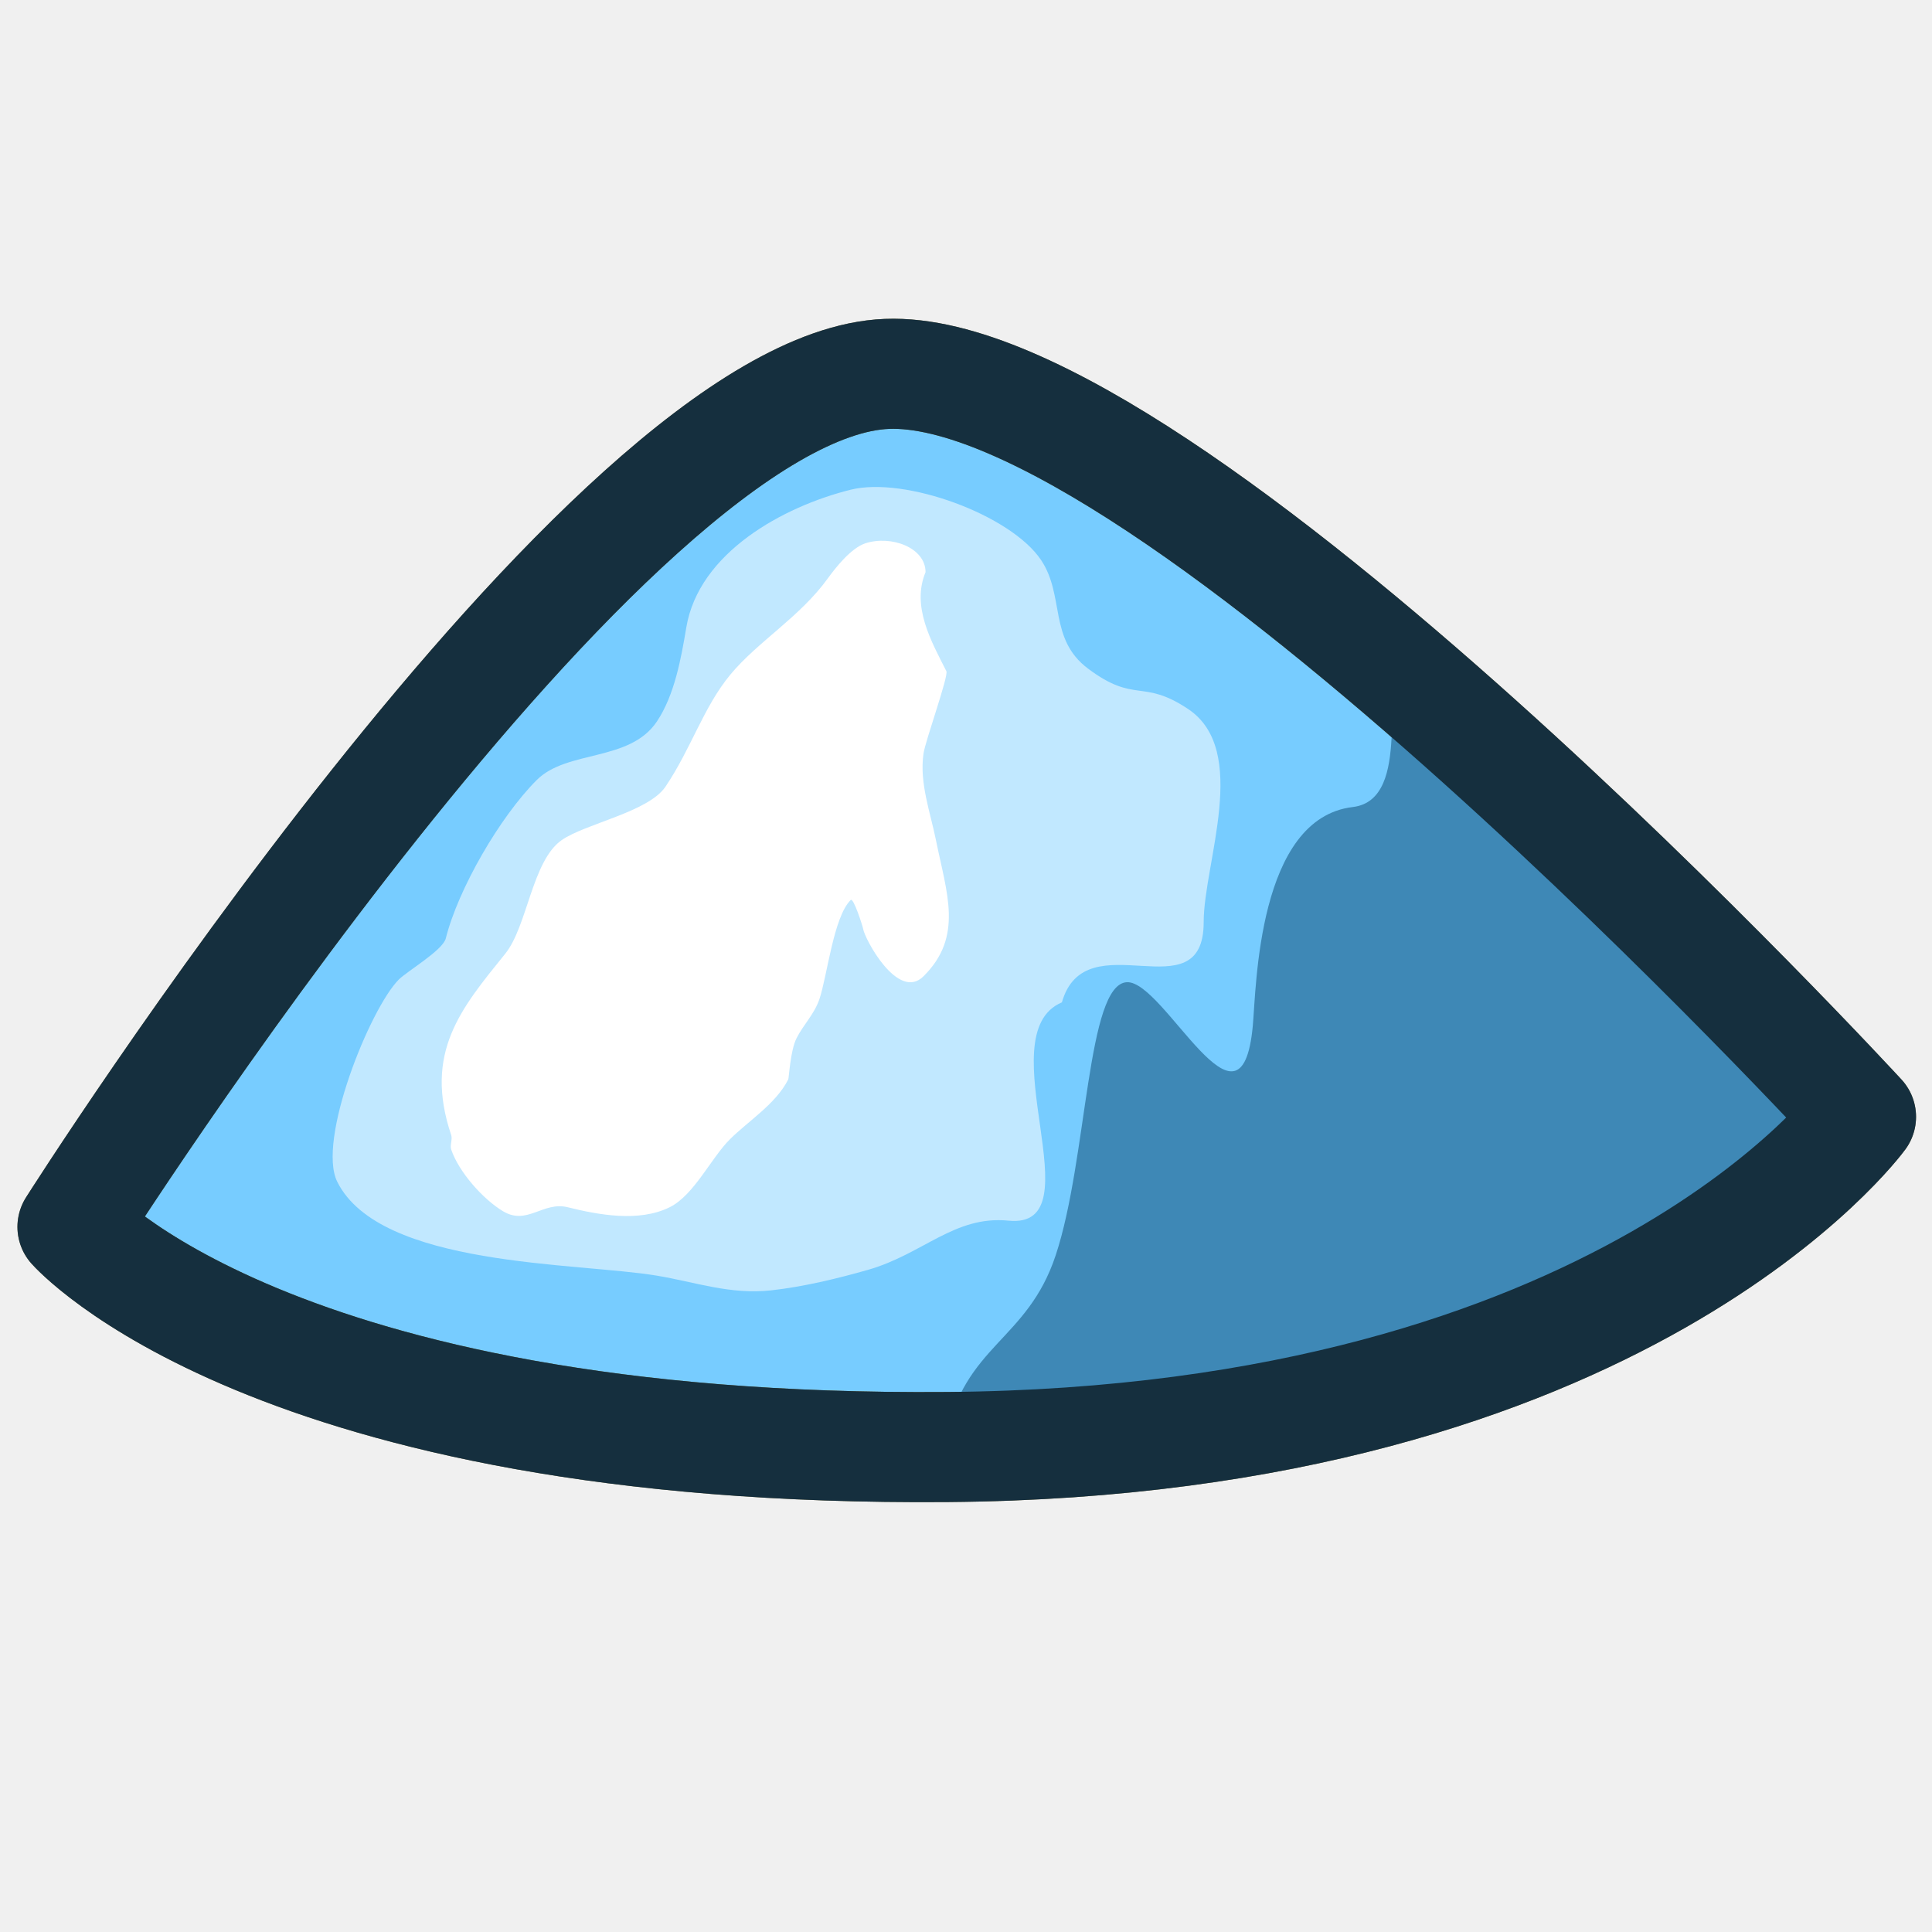
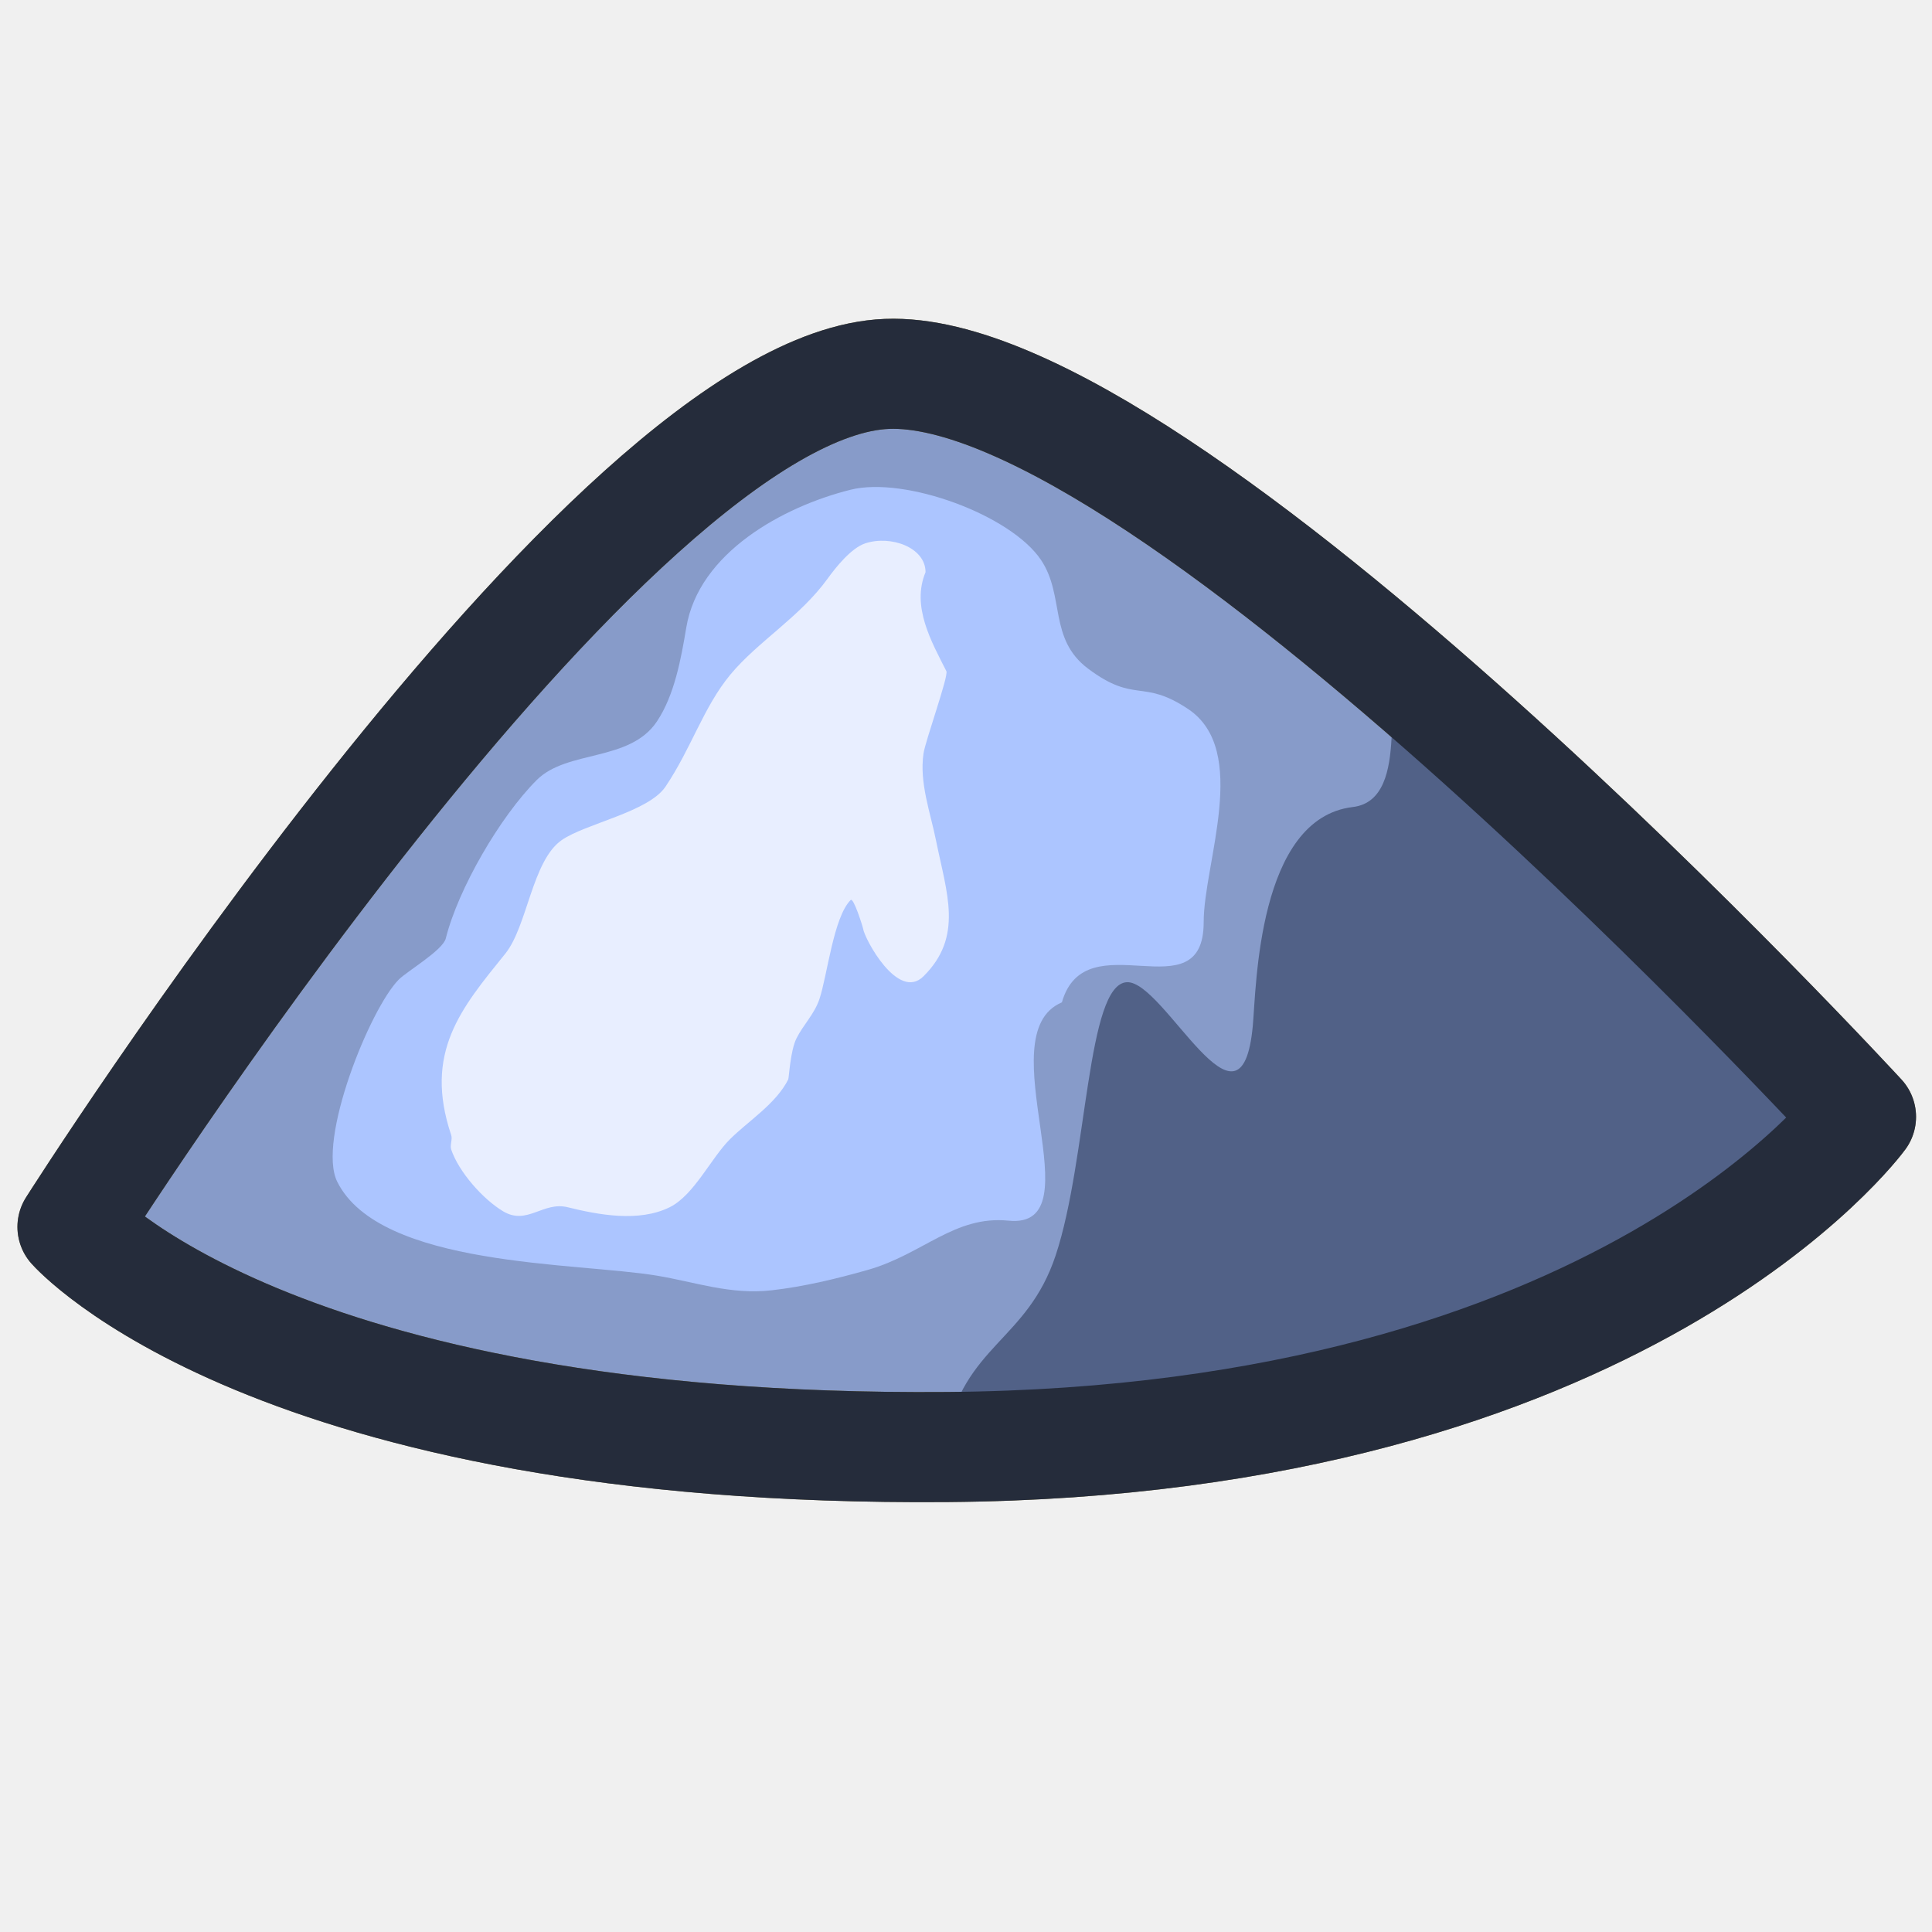
<svg xmlns="http://www.w3.org/2000/svg" width="100" height="100" viewBox="0 0 100 100" version="1.1" id="svg1" xml:space="preserve">
  <defs id="defs1">
    <clipPath clipPathUnits="userSpaceOnUse" id="clipPath5">
      <rect style="fill:#000000;stroke:#000000;stroke-width:0;stroke-linejoin:bevel;paint-order:stroke markers fill;stop-color:#000000" id="rect5-4" width="20" height="200" x="530" y="595" />
    </clipPath>
    <clipPath clipPathUnits="userSpaceOnUse" id="clipPath25">
      <rect style="fill:#ff0000;stroke:none;stroke-width:3;stroke-linecap:square;stroke-linejoin:miter;paint-order:stroke markers fill;stop-color:#000000" id="rect25-8" width="78" height="45.033" x="763.613" y="452.824" />
    </clipPath>
  </defs>
  <g id="layer1" transform="matrix(1.177391,0,0,1.177391,-8.966364,-13.87783)">
-     <path style="fill:#77ccff;stroke:#7e7344;stroke-width:4.839;stroke-linecap:round;stroke-linejoin:round;stroke-opacity:1;paint-order:fill markers stroke;fill-opacity:1" d="m 10.802,65.723 c 0,0 8.709,9.919 38.466,9.677 29.757,-0.242 40.16,-14.516 40.16,-14.516 0,0 -30.483,-33.144 -42.821,-32.66 C 34.269,28.708 10.802,65.723 10.802,65.723 Z" id="path1" />
-     <path style="fill:#3e88b6;fill-opacity:1;fill-rule:evenodd;stroke:none;stroke-width:4.247;stroke-linecap:round;stroke-linejoin:round;stroke-opacity:1;paint-order:fill markers stroke" d="m 88.503,60.84 c -8.845,13.856 -39.174,15.254 -39.333,14.228 0.845,-4.181 3.605,-4.314 4.858,-8.105 1.408,-4.257 1.356,-11.94 3.136,-11.997 1.643,-0.052 5.024,7.376 5.527,1.91 0.156,-1.69 0.213,-9.116 4.397,-9.611 2.736,-0.324 1.028,-5.933 2.315,-5.236 3.473,1.881 19.1,18.811 19.1,18.811 z" id="path3" />
-     <path style="fill:none;fill-opacity:1;stroke:#152f3e;stroke-width:4.839;stroke-linecap:round;stroke-linejoin:round;stroke-opacity:1;paint-order:fill markers stroke" d="m 10.802,65.723 c 0,0 8.709,9.919 38.466,9.677 29.757,-0.242 40.16,-14.516 40.16,-14.516 0,0 -30.483,-33.144 -42.821,-32.66 C 34.269,28.708 10.802,65.723 10.802,65.723 Z" id="path2" />
-     <path style="fill:#c1e8ff;fill-opacity:1;fill-rule:evenodd;stroke:none;stroke-width:4.247;stroke-linecap:round;stroke-linejoin:round;paint-order:fill markers stroke" d="m 54.295,55.853 c -3.329,1.41 1.581,9.989 -2.344,9.596 -2.372,-0.237 -3.754,1.469 -6.174,2.161 -1.362,0.389 -2.842,0.745 -4.254,0.902 -1.8,0.2 -3.327,-0.361 -5.028,-0.645 -3.536,-0.589 -12.172,-0.365 -14.052,-4.125 -0.909,-1.818 1.444,-7.632 2.707,-8.896 0.361,-0.361 1.932,-1.284 2.063,-1.805 0.542,-2.167 2.376,-5.341 3.997,-6.962 1.341,-1.341 4.09,-0.784 5.286,-2.578 0.774,-1.161 1.063,-2.771 1.289,-4.125 0.55,-3.299 4.266,-5.321 7.22,-6.059 2.392,-0.598 7.054,1.106 8.38,3.094 1.048,1.572 0.32,3.463 2.063,4.77 2.072,1.554 2.38,0.429 4.397,1.774 2.735,1.823 0.686,6.781 0.686,9.37 0,4.07 -5.192,-0.117 -6.234,3.529 z" id="path6" />
-     <path style="fill:#ffffff;fill-opacity:1;fill-rule:evenodd;stroke:none;stroke-width:3.817;stroke-linecap:round;stroke-linejoin:round;paint-order:fill markers stroke" d="m 48.304,36.941 c -0.63,1.505 0.263,3.059 0.915,4.351 0.106,0.21 -0.924,3.058 -1.006,3.626 -0.185,1.285 0.302,2.582 0.549,3.807 0.472,2.338 1.217,4.232 -0.549,5.982 -1.123,1.112 -2.591,-1.659 -2.652,-2.085 -0.013,-0.088 -0.422,-1.395 -0.549,-1.269 -0.754,0.748 -1.03,3.334 -1.372,4.351 -0.225,0.668 -0.704,1.124 -1.006,1.722 -0.278,0.55 -0.333,1.747 -0.366,1.813 -0.542,1.075 -1.739,1.814 -2.561,2.629 -0.83,0.823 -1.58,2.46 -2.652,2.991 -1.357,0.672 -3.148,0.331 -4.482,0 -1.083,-0.268 -1.781,0.808 -2.835,0.181 -0.883,-0.525 -1.955,-1.732 -2.287,-2.719 -0.064,-0.19 0.064,-0.444 0,-0.634 -1.224,-3.638 0.447,-5.584 2.378,-7.976 0.97,-1.202 1.176,-4.07 2.47,-4.985 1.024,-0.725 3.82,-1.237 4.573,-2.357 1.14,-1.694 1.667,-3.494 2.85,-4.924 1.202,-1.452 3.061,-2.533 4.284,-4.23 0.357,-0.495 1.034,-1.339 1.646,-1.541 1.121,-0.37 2.652,0.175 2.652,1.269 z" id="path4" />
+     <path style="fill:#879bc9;stroke:#7e7344;stroke-width:4.839;stroke-linecap:round;stroke-linejoin:round;stroke-opacity:1;paint-order:fill markers stroke;fill-opacity:1" d="m 10.802,65.723 c 0,0 8.709,9.919 38.466,9.677 29.757,-0.242 40.16,-14.516 40.16,-14.516 0,0 -30.483,-33.144 -42.821,-32.66 C 34.269,28.708 10.802,65.723 10.802,65.723 Z" id="path1" />
+     <path style="fill:#516187;fill-opacity:1;fill-rule:evenodd;stroke:none;stroke-width:4.247;stroke-linecap:round;stroke-linejoin:round;stroke-opacity:1;paint-order:fill markers stroke" d="m 88.503,60.84 c -8.845,13.856 -39.174,15.254 -39.333,14.228 0.845,-4.181 3.605,-4.314 4.858,-8.105 1.408,-4.257 1.356,-11.94 3.136,-11.997 1.643,-0.052 5.024,7.376 5.527,1.91 0.156,-1.69 0.213,-9.116 4.397,-9.611 2.736,-0.324 1.028,-5.933 2.315,-5.236 3.473,1.881 19.1,18.811 19.1,18.811 z" id="path3" />
+     <path style="fill:none;fill-opacity:1;stroke:#252c3b;stroke-width:4.839;stroke-linecap:round;stroke-linejoin:round;stroke-opacity:1;paint-order:fill markers stroke" d="m 10.802,65.723 c 0,0 8.709,9.919 38.466,9.677 29.757,-0.242 40.16,-14.516 40.16,-14.516 0,0 -30.483,-33.144 -42.821,-32.66 C 34.269,28.708 10.802,65.723 10.802,65.723 Z" id="path2" />
+     <path style="fill:#acc5ff;fill-opacity:1;fill-rule:evenodd;stroke:none;stroke-width:4.247;stroke-linecap:round;stroke-linejoin:round;paint-order:fill markers stroke" d="m 54.295,55.853 c -3.329,1.41 1.581,9.989 -2.344,9.596 -2.372,-0.237 -3.754,1.469 -6.174,2.161 -1.362,0.389 -2.842,0.745 -4.254,0.902 -1.8,0.2 -3.327,-0.361 -5.028,-0.645 -3.536,-0.589 -12.172,-0.365 -14.052,-4.125 -0.909,-1.818 1.444,-7.632 2.707,-8.896 0.361,-0.361 1.932,-1.284 2.063,-1.805 0.542,-2.167 2.376,-5.341 3.997,-6.962 1.341,-1.341 4.09,-0.784 5.286,-2.578 0.774,-1.161 1.063,-2.771 1.289,-4.125 0.55,-3.299 4.266,-5.321 7.22,-6.059 2.392,-0.598 7.054,1.106 8.38,3.094 1.048,1.572 0.32,3.463 2.063,4.77 2.072,1.554 2.38,0.429 4.397,1.774 2.735,1.823 0.686,6.781 0.686,9.37 0,4.07 -5.192,-0.117 -6.234,3.529 z" id="path6" />
+     <path style="fill:#e8eeff;fill-opacity:1;fill-rule:evenodd;stroke:none;stroke-width:3.817;stroke-linecap:round;stroke-linejoin:round;paint-order:fill markers stroke" d="m 48.304,36.941 c -0.63,1.505 0.263,3.059 0.915,4.351 0.106,0.21 -0.924,3.058 -1.006,3.626 -0.185,1.285 0.302,2.582 0.549,3.807 0.472,2.338 1.217,4.232 -0.549,5.982 -1.123,1.112 -2.591,-1.659 -2.652,-2.085 -0.013,-0.088 -0.422,-1.395 -0.549,-1.269 -0.754,0.748 -1.03,3.334 -1.372,4.351 -0.225,0.668 -0.704,1.124 -1.006,1.722 -0.278,0.55 -0.333,1.747 -0.366,1.813 -0.542,1.075 -1.739,1.814 -2.561,2.629 -0.83,0.823 -1.58,2.46 -2.652,2.991 -1.357,0.672 -3.148,0.331 -4.482,0 -1.083,-0.268 -1.781,0.808 -2.835,0.181 -0.883,-0.525 -1.955,-1.732 -2.287,-2.719 -0.064,-0.19 0.064,-0.444 0,-0.634 -1.224,-3.638 0.447,-5.584 2.378,-7.976 0.97,-1.202 1.176,-4.07 2.47,-4.985 1.024,-0.725 3.82,-1.237 4.573,-2.357 1.14,-1.694 1.667,-3.494 2.85,-4.924 1.202,-1.452 3.061,-2.533 4.284,-4.23 0.357,-0.495 1.034,-1.339 1.646,-1.541 1.121,-0.37 2.652,0.175 2.652,1.269 z" id="path4" />
  </g>
</svg>
